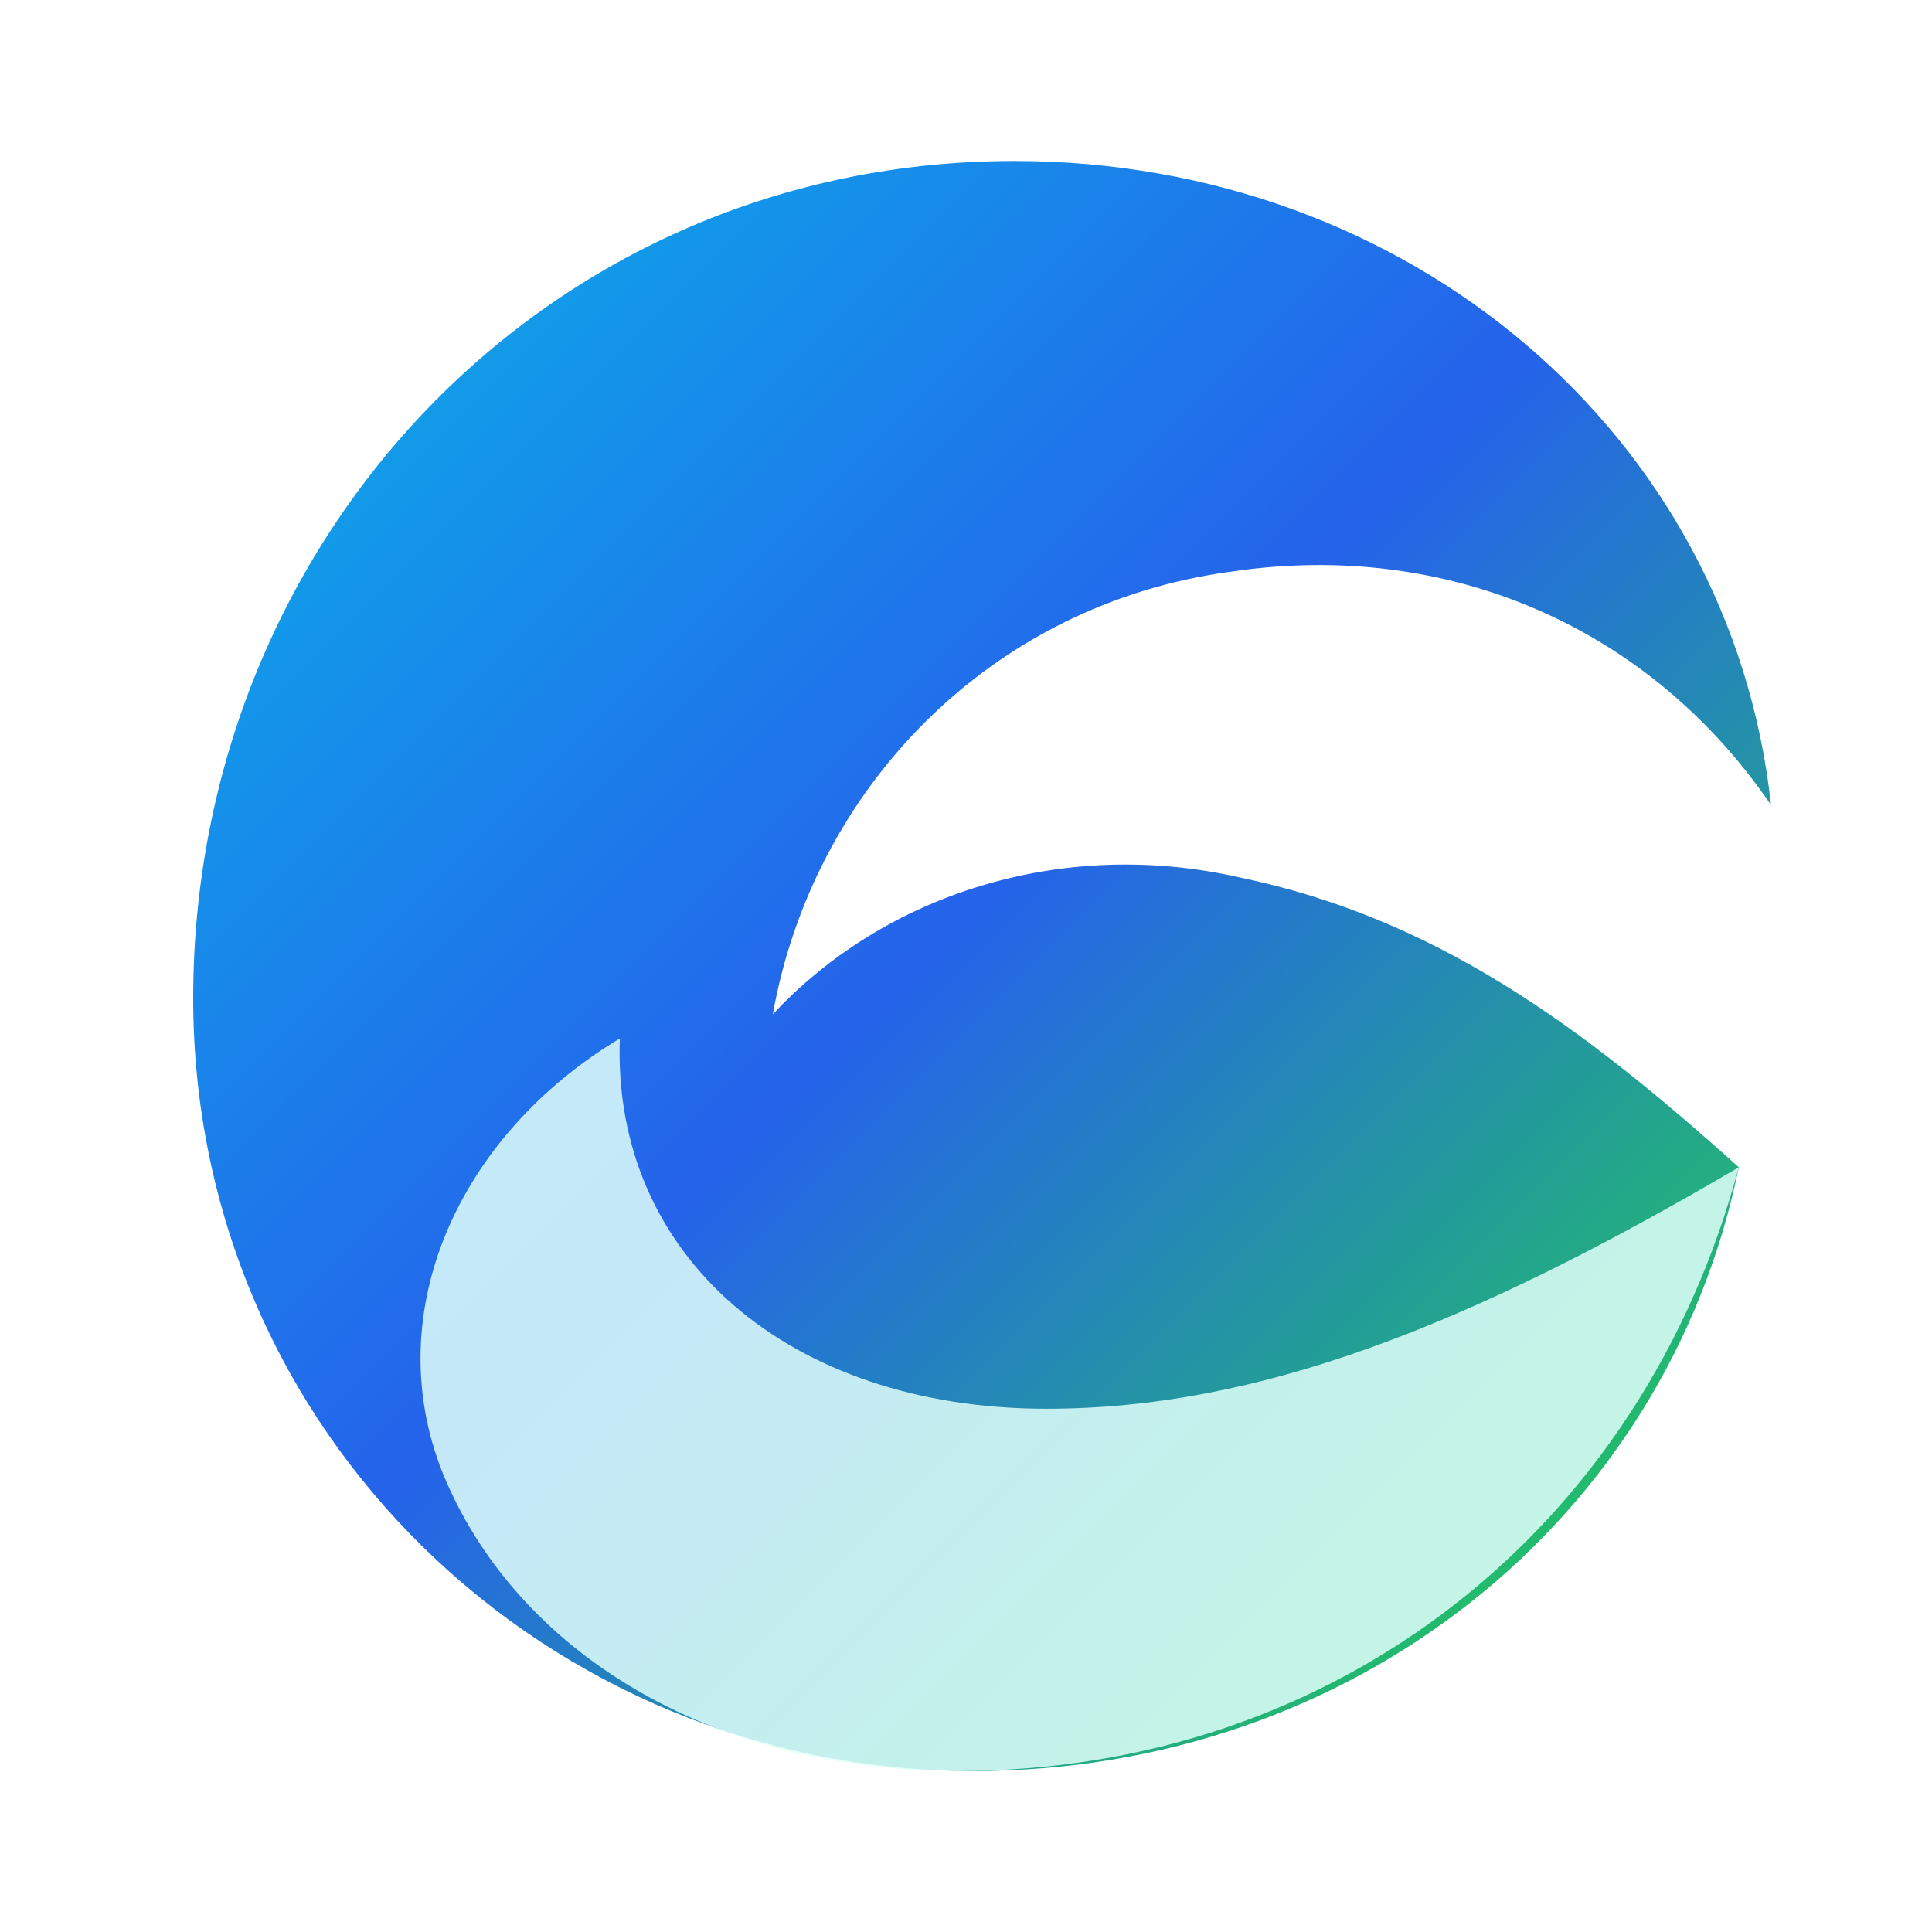
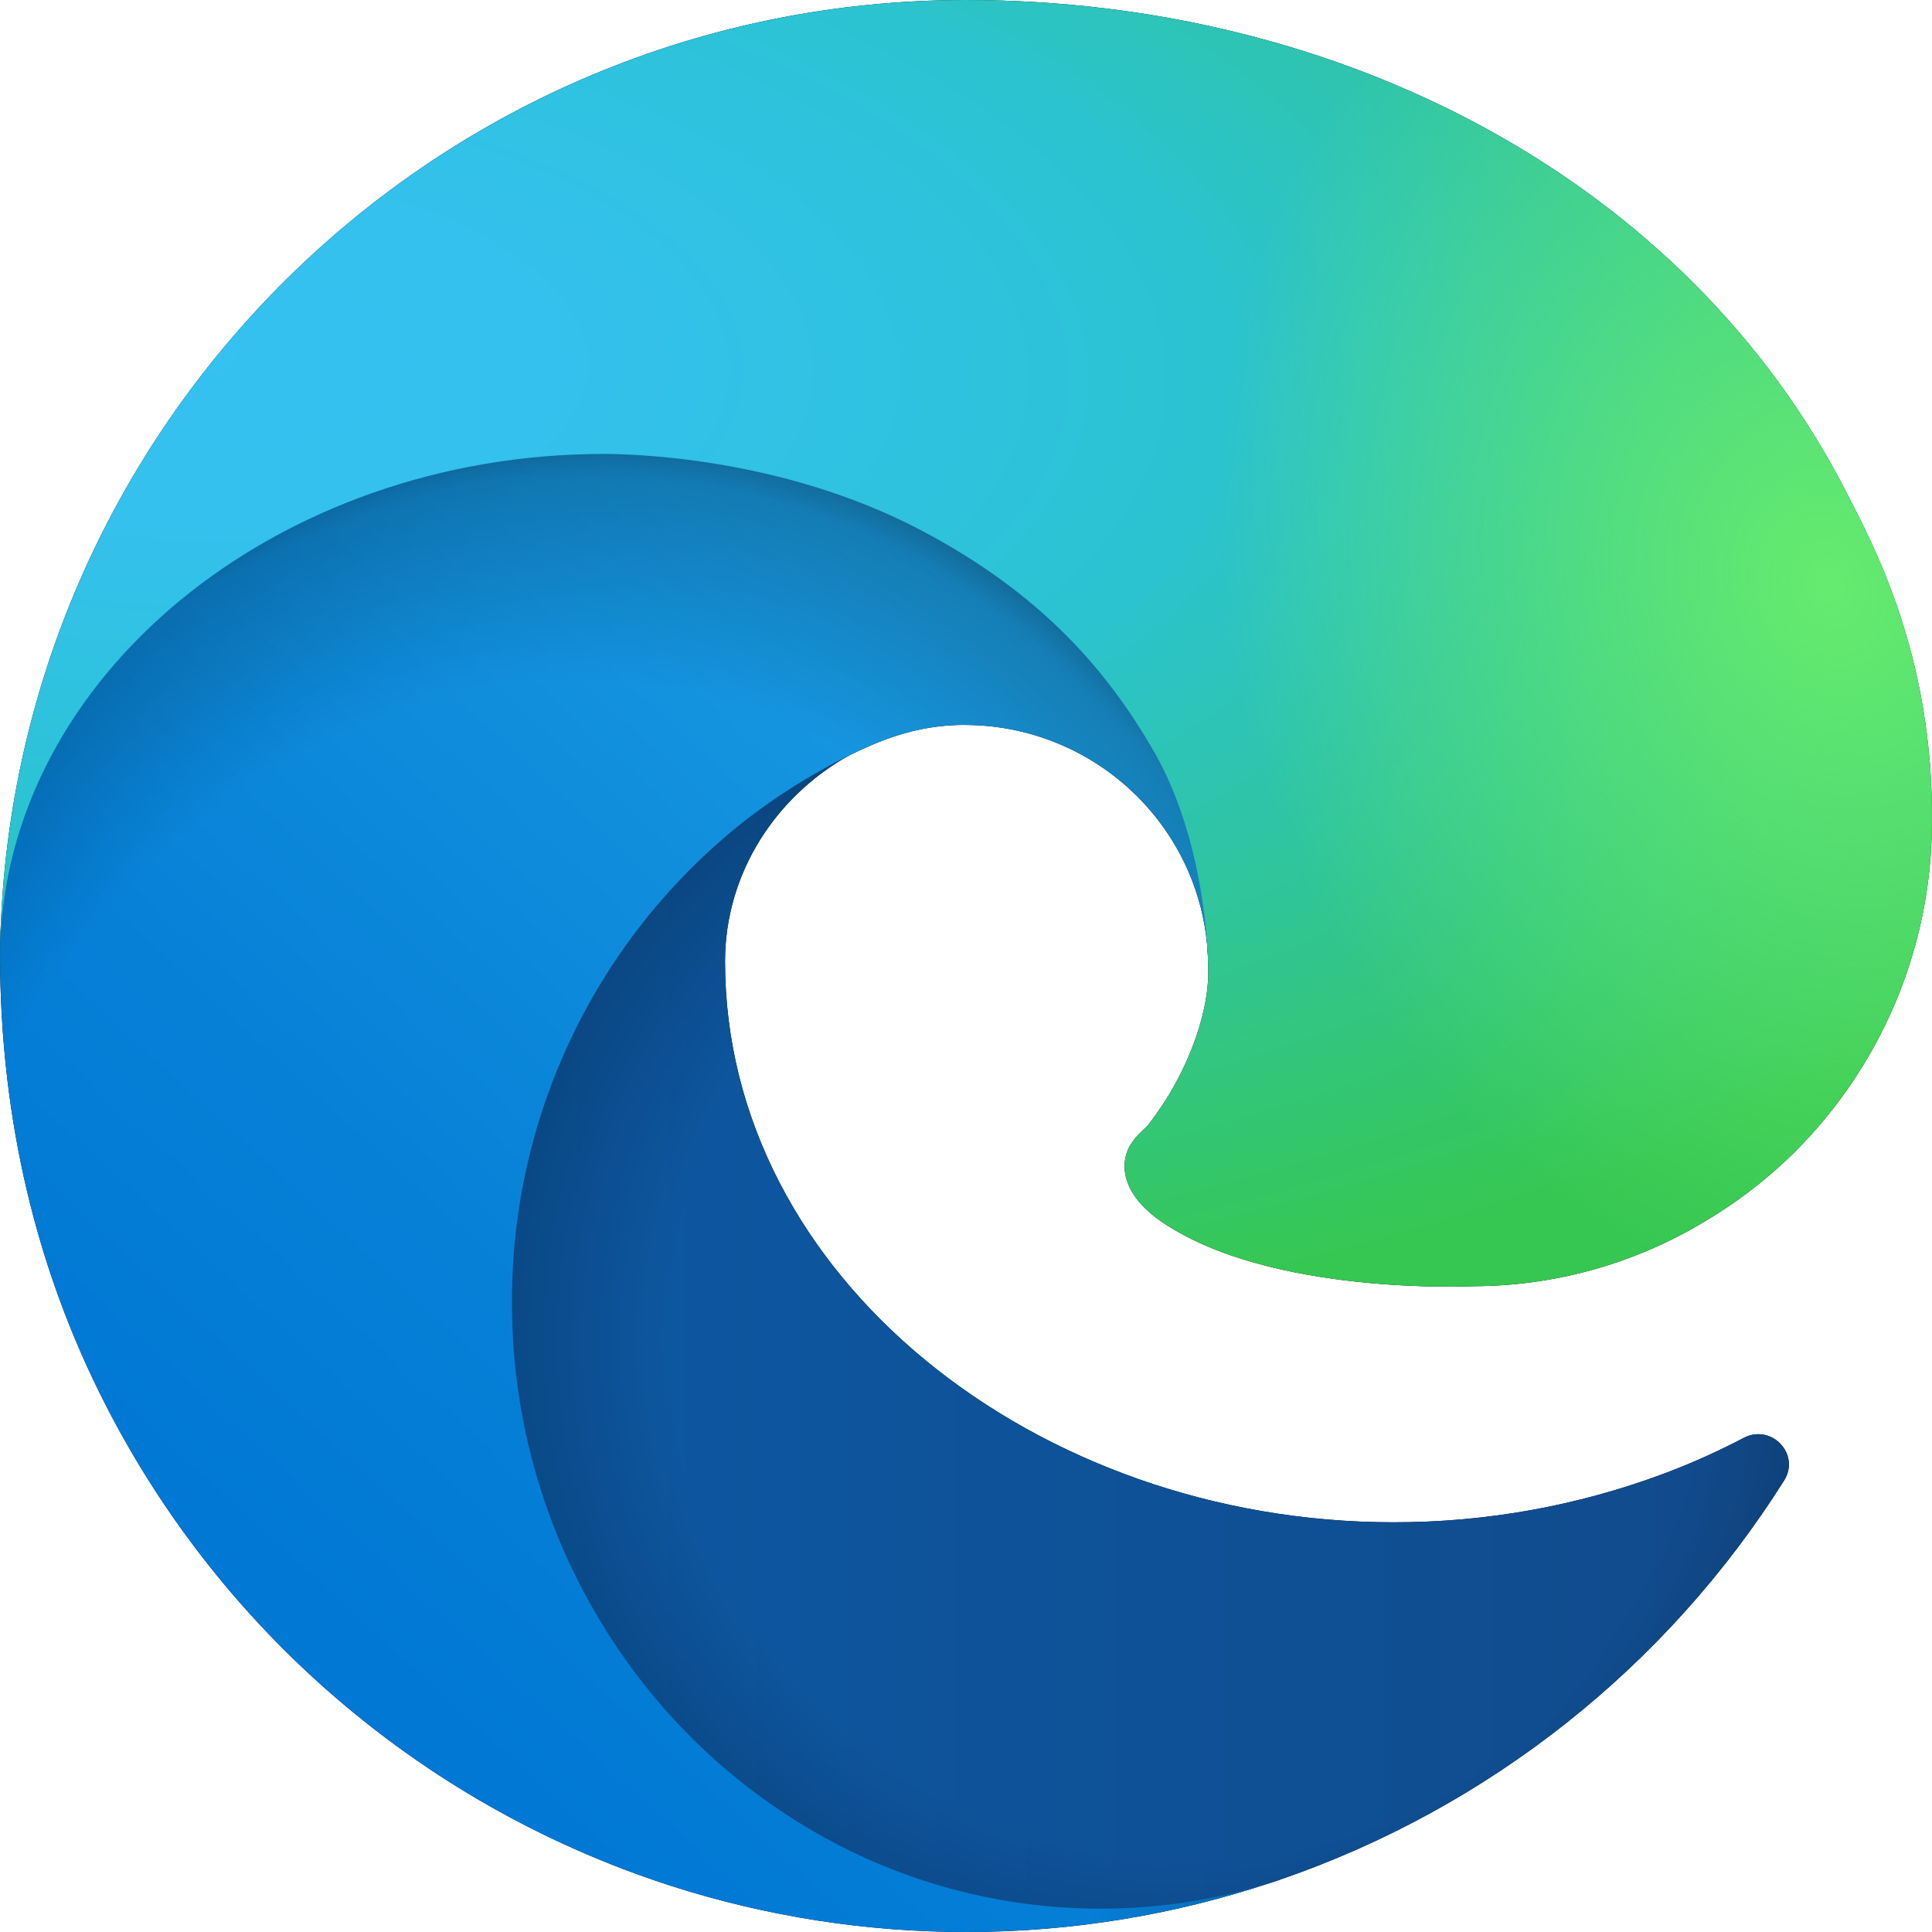
- <svg xmlns="http://www.w3.org/2000/svg" role="img" viewBox="0 0 24 24">
-   <defs>
-     <linearGradient id="e1" x1="4" y1="4" x2="20" y2="20" gradientUnits="userSpaceOnUse">
-       <stop stop-color="#0EA5E9" />
-       <stop offset=".48" stop-color="#2563EB" />
-       <stop offset="1" stop-color="#22C55E" />
-     </linearGradient>
-   </defs>
-   <path fill="url(#e1)" d="M21.6 14.5c-.9 4.4-4.8 7.5-9.5 7.5-5.3 0-9.7-4.2-9.7-9.6C2.4 6.7 6.8 2 12.6 2c4.9 0 8.9 3.4 9.4 8-1.5-2.2-4-3.3-6.7-2.9-3 .4-5.2 2.7-5.7 5.5 1.4-1.5 3.6-2.2 5.8-1.7 2.4.5 4.2 1.8 6.2 3.6Z" />
-   <path fill="#E0FFFA" d="M21.6 14.5c-1.2 4.5-5 7.5-9.7 7.5-3.1 0-5.5-1.5-6.4-3.7-.8-2 .2-4.2 2.2-5.4-.1 2.7 2.1 4.6 5.3 4.6 2.6 0 5.2-1 8.6-3Z" opacity=".85" />
+ <svg xmlns="http://www.w3.org/2000/svg" xmlns:xlink="http://www.w3.org/1999/xlink" viewBox="1000 1000 25599.6 25600">
+   <linearGradient id="a" gradientUnits="userSpaceOnUse" />
+   <linearGradient xlink:href="#a" id="d" x1="6870" x2="24704" y1="18705" y2="18705">
+     <stop offset="0" stop-color="#0c59a4" />
+     <stop offset="1" stop-color="#114a8b" />
+   </linearGradient>
+   <linearGradient xlink:href="#a" id="g" x1="16272" x2="5133" y1="10968" y2="23102">
+     <stop offset="0" stop-color="#1b9de2" />
+     <stop offset=".16" stop-color="#1595df" />
+     <stop offset=".67" stop-color="#0680d7" />
+     <stop offset="1" stop-color="#0078d4" />
+   </linearGradient>
+   <radialGradient xlink:href="#a" id="e" cx="16720" cy="18747" r="9538">
+     <stop offset=".72" stop-opacity="0" />
+     <stop offset=".95" stop-opacity=".53" />
+     <stop offset="1" />
+   </radialGradient>
+   <radialGradient xlink:href="#a" id="h" cx="7130" cy="19866" r="14324" gradientTransform="matrix(.14843 -.98892 .79688 .1196 -8759 25542)">
+     <stop offset=".76" stop-opacity="0" />
+     <stop offset=".95" stop-opacity=".5" />
+     <stop offset="1" />
+   </radialGradient>
+   <radialGradient xlink:href="#a" id="j" cx="2523" cy="4680" r="20243" gradientTransform="matrix(-.03715 .99931 -2.12836 -.07913 13579 3530)">
+     <stop offset="0" stop-color="#35c1f1" />
+     <stop offset=".11" stop-color="#34c1ed" />
+     <stop offset=".23" stop-color="#2fc2df" />
+     <stop offset=".31" stop-color="#2bc3d2" />
+     <stop offset=".67" stop-color="#36c752" />
+   </radialGradient>
+   <radialGradient xlink:href="#a" id="k" cx="24247" cy="7758" r="9734" gradientTransform="matrix(.28109 .95968 -.78353 .22949 24510 -16292)">
+     <stop offset="0" stop-color="#66eb6e" />
+     <stop offset="1" stop-color="#66eb6e" stop-opacity="0" />
+   </radialGradient>
+   <path id="b" d="M24105 20053a9345 9345 0 0 1-1053 472 10202 10202 0 0 1-3590 646c-4732 0-8855-3255-8855-7432 0-1175 680-2193 1643-2729-4280 180-5380 4640-5380 7253 0 7387 6810 8137 8276 8137 791 0 1984-230 2704-456l130-44a12834 12834 0 0 0 6660-5282c220-350-168-757-535-565" />
+   <path id="f" d="M11571 25141a7913 7913 0 0 1-2273-2137 8145 8145 0 0 1-1514-4740 8093 8093 0 0 1 3093-6395 8082 8082 0 0 1 1373-859c312-148 846-414 1554-404a3236 3236 0 0 1 2569 1297 3184 3184 0 0 1 636 1866c0-21 2446-7960-8005-7960-4390 0-8004 4166-8004 7820 0 2319 538 4170 1212 5604a12833 12833 0 0 0 7684 6757 12795 12795 0 0 0 3908 610c1414 0 2774-233 4045-656a7575 7575 0 0 1-6278-803" />
+   <path id="i" d="M16231 15886c-80 105-330 250-330 566 0 260 170 512 472 723 1438 1003 4149 868 4156 868a5954 5954 0 0 0 3027-839 6147 6147 0 0 0 1133-850 6180 6180 0 0 0 1910-4437c26-2242-796-3732-1133-4392-2120-4141-6694-6525-11668-6525-7011 0-12703 5635-12798 12620 47-3654 3679-6605 7996-6605 350 0 2346 34 4200 1007 1634 858 2490 1894 3086 2921 618 1067 728 2415 728 2952s-271 1333-780 1990z" />
+   <use xlink:href="#b" fill="url(#d)" />
+   <use xlink:href="#b" fill="url(#e)" opacity=".35" />
+   <use xlink:href="#f" fill="url(#g)" />
+   <use xlink:href="#f" fill="url(#h)" opacity=".4" />
+   <use xlink:href="#i" fill="url(#j)" />
+   <use xlink:href="#i" fill="url(#k)" />
</svg>
